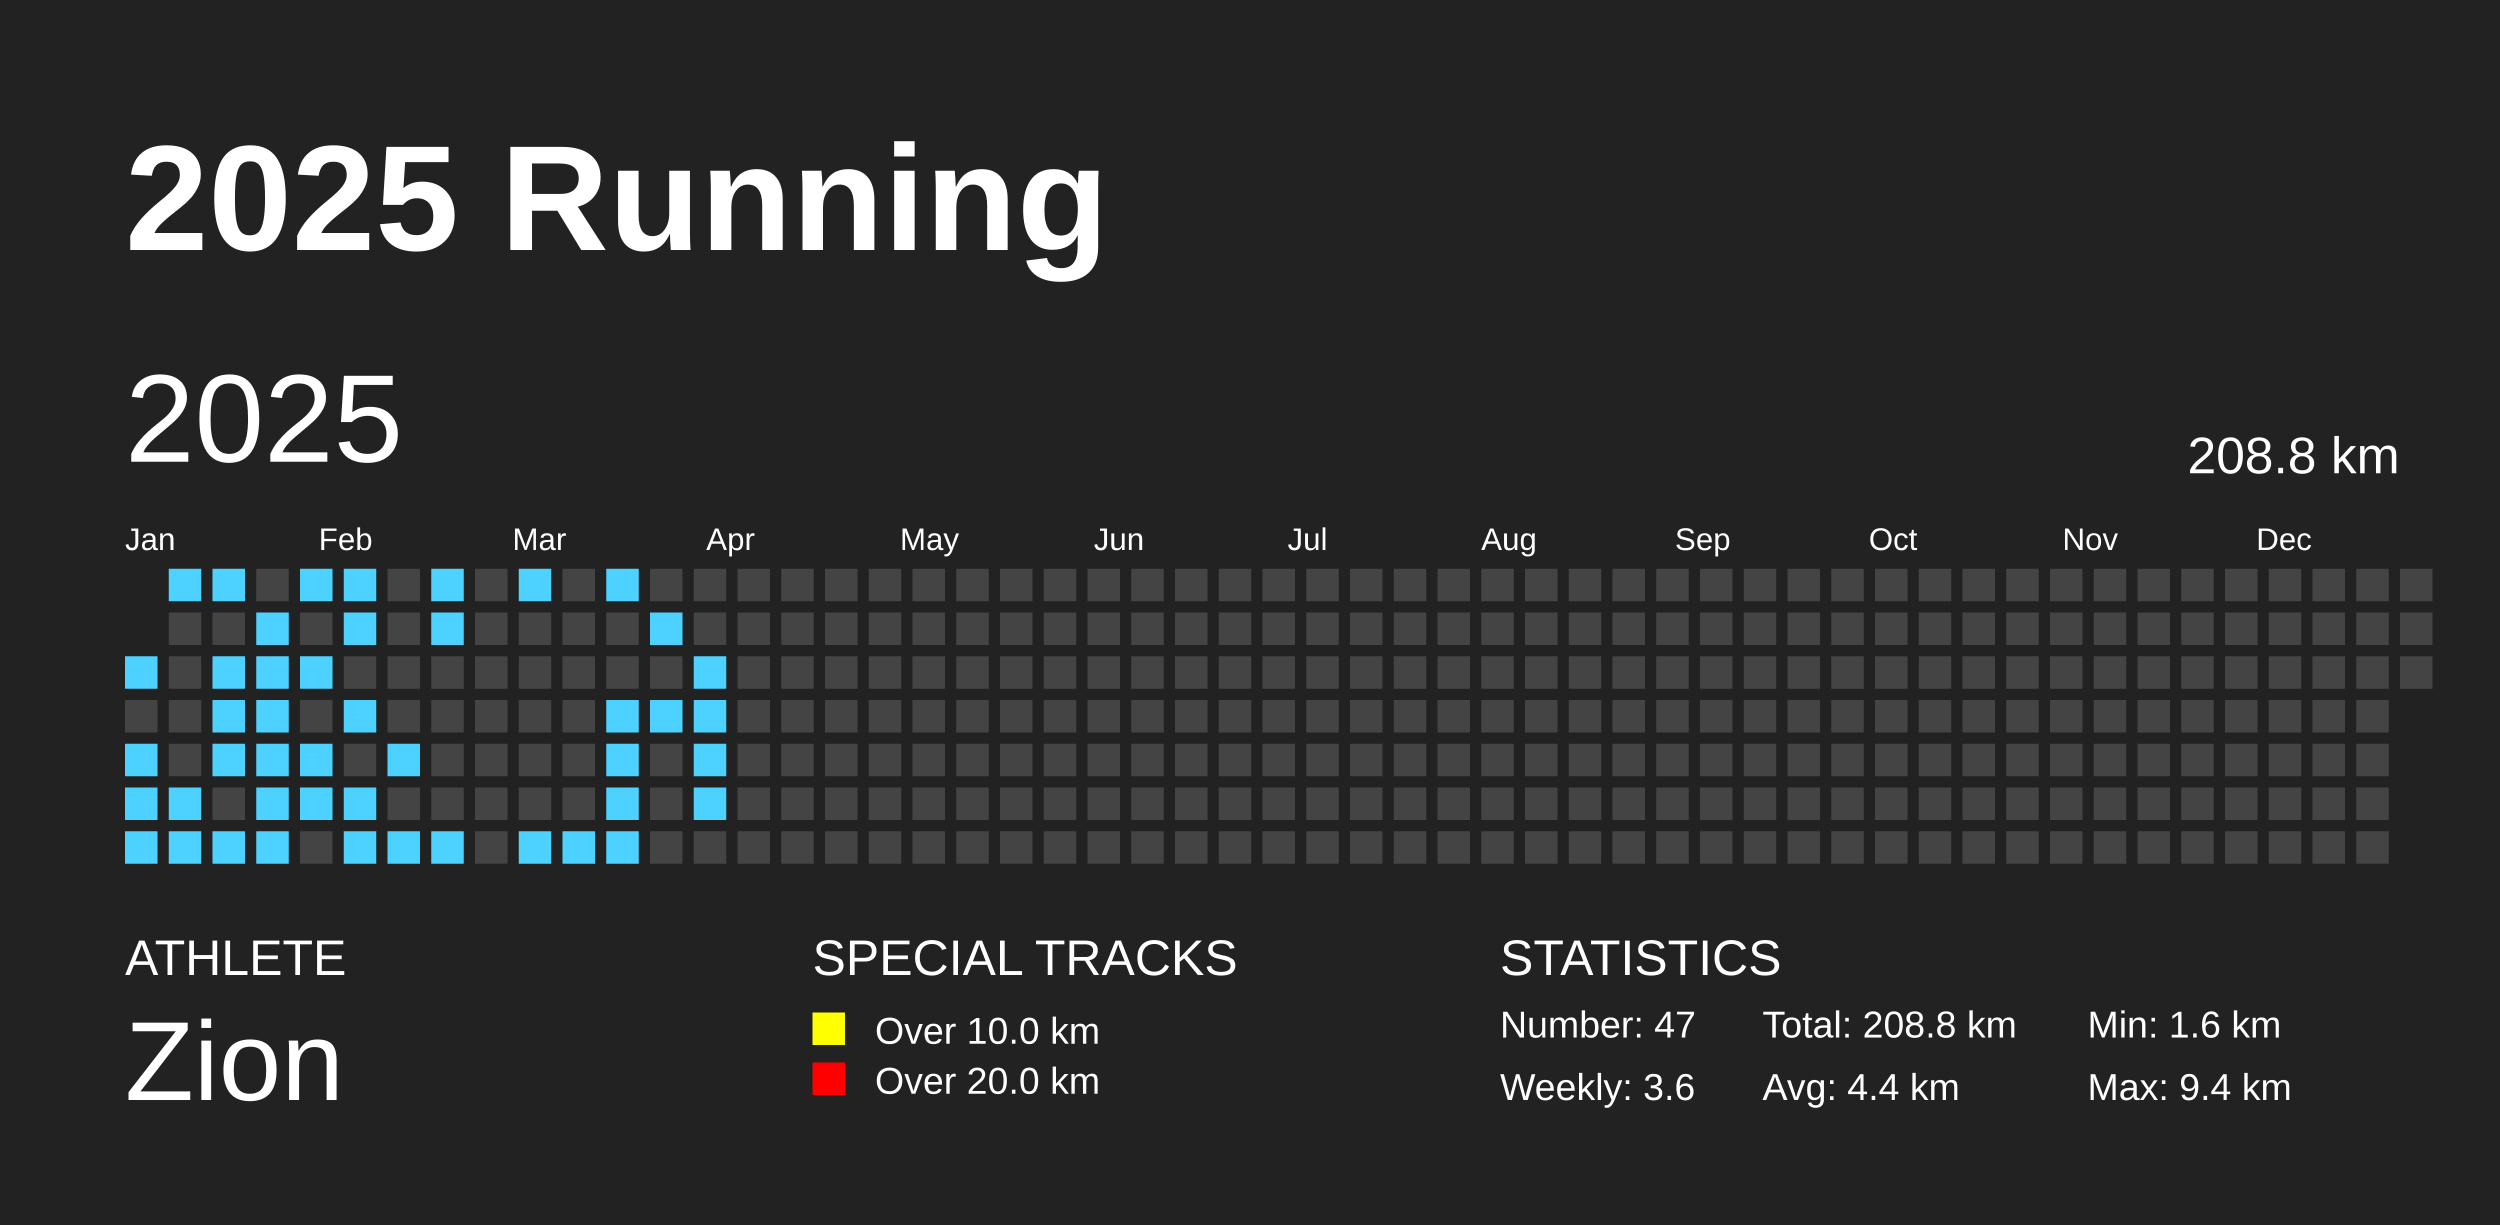
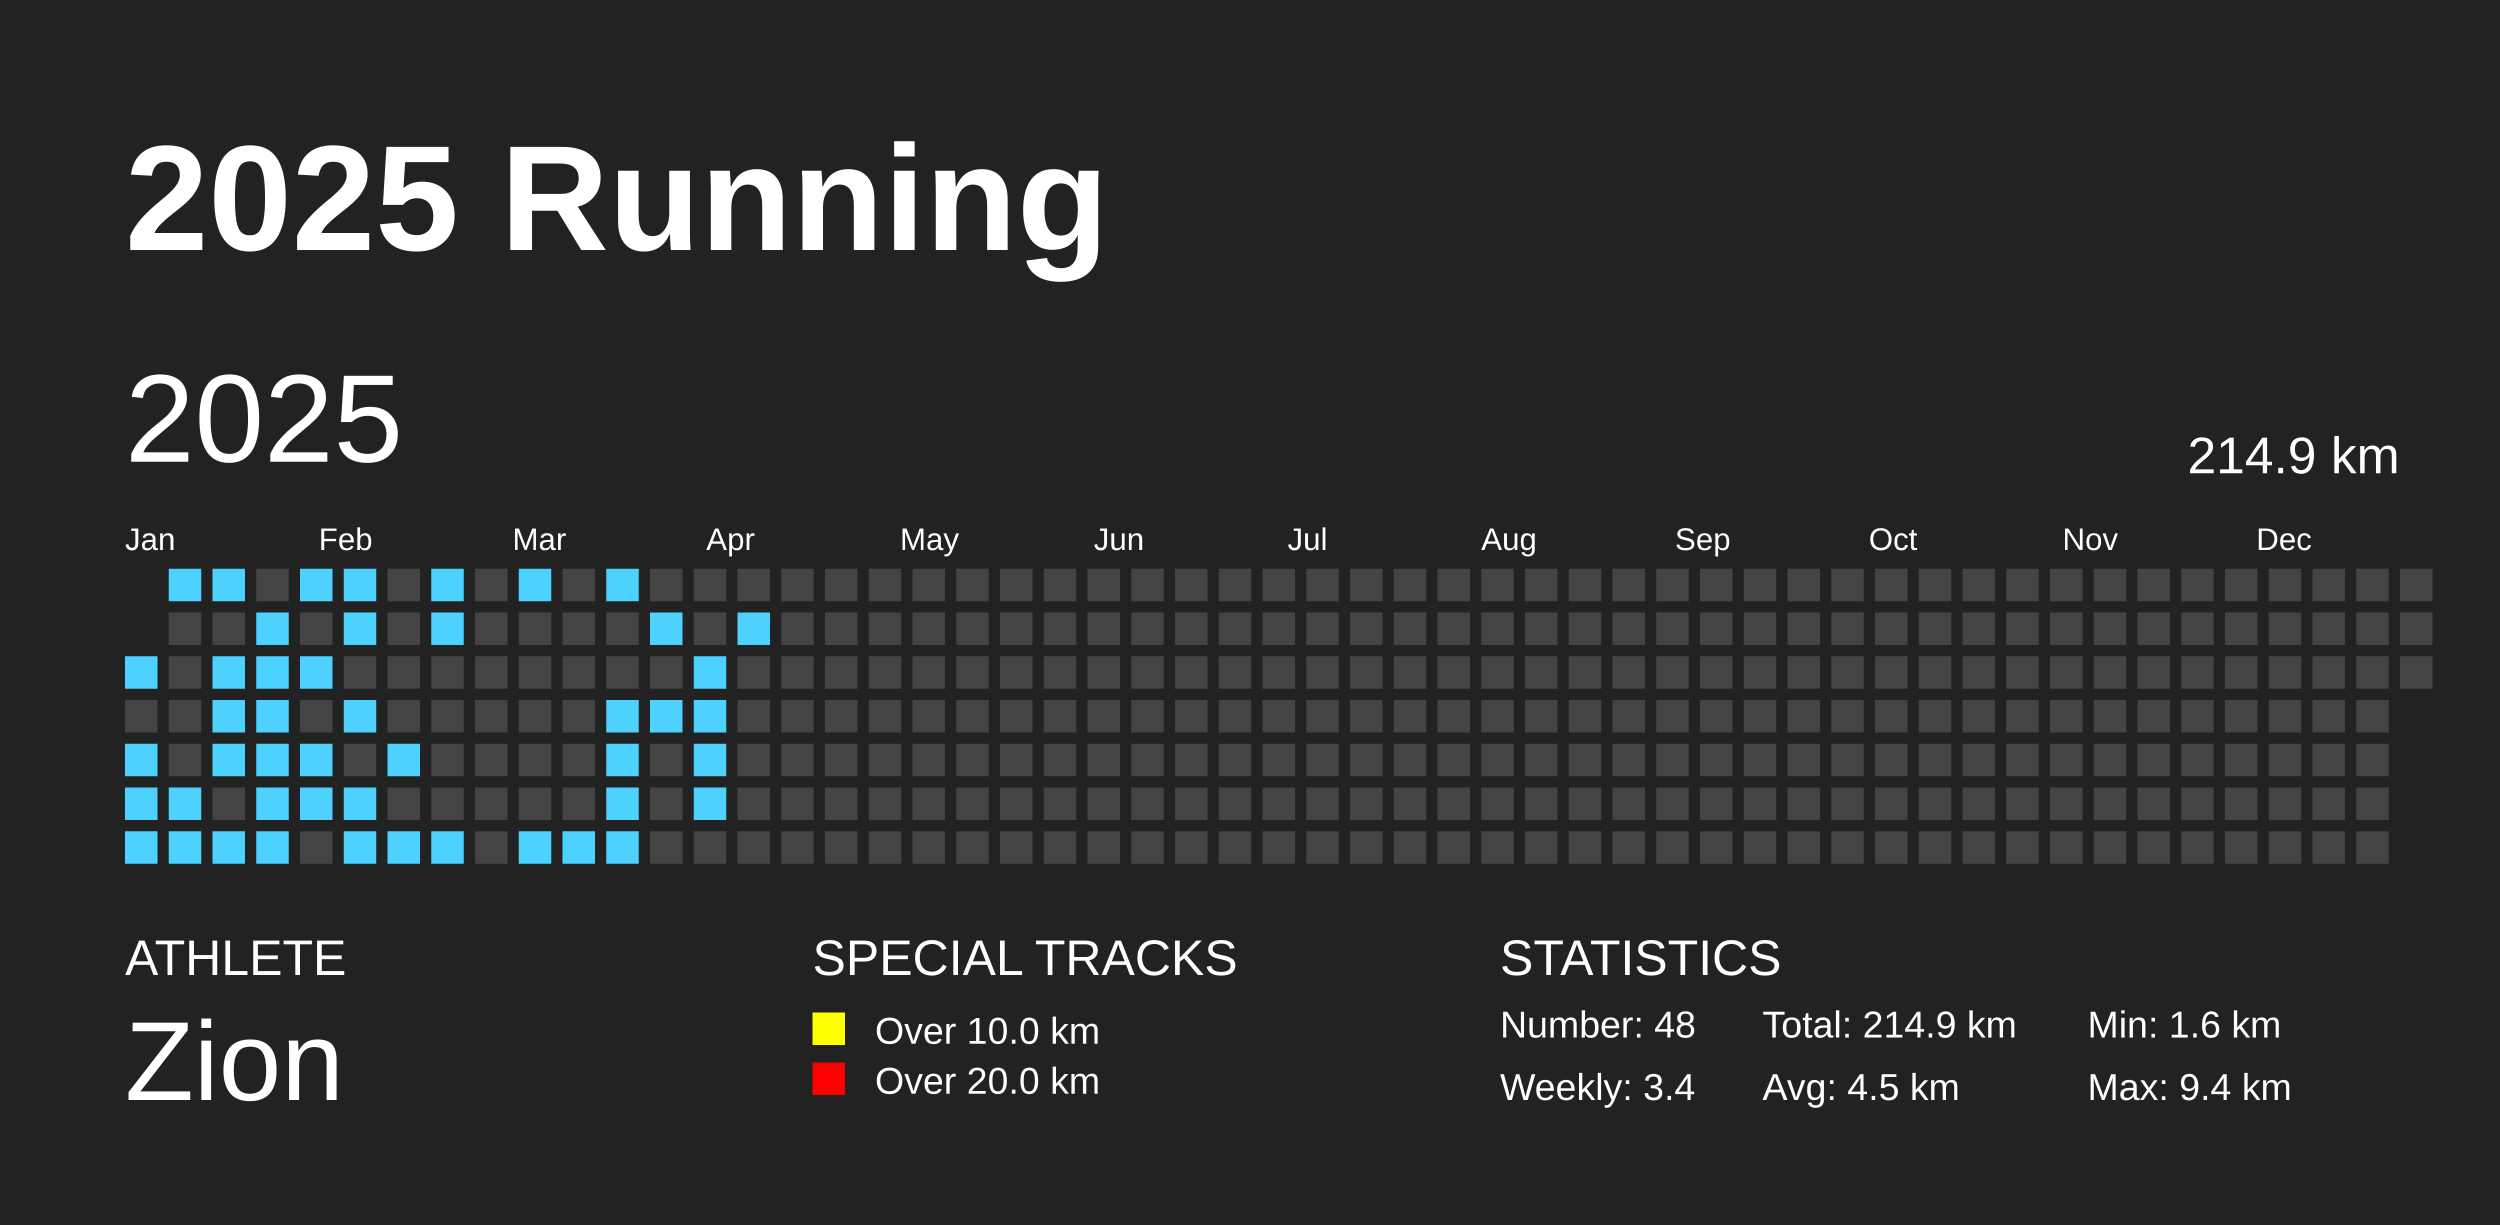
<svg xmlns="http://www.w3.org/2000/svg" baseProfile="full" height="98mm" version="1.1" viewBox="0,0,200,98" width="200mm">
  <defs />
  <rect fill="#222222" height="98" width="200" x="0" y="0" />
  <text fill="#FFFFFF" style="font-size:12px; font-family:Arial; font-weight:bold;" x="10" y="20">2025 Running</text>
  <text fill="#FFFFFF" style="font-size:4px; font-family:Arial" x="10" y="78">ATHLETE</text>
  <text fill="#FFFFFF" style="font-size:9px; font-family:Arial" x="10" y="88">Zion</text>
  <text fill="#FFFFFF" style="font-size:4px; font-family:Arial" x="65" y="78">SPECIAL TRACKS</text>
  <rect fill="yellow" height="2.6" width="2.6" x="65" y="81" />
  <text fill="#FFFFFF" style="font-size:3px; font-family:Arial" x="70" y="83.5">Over 10.0 km</text>
  <rect fill="red" height="2.6" width="2.6" x="65" y="85" />
  <text fill="#FFFFFF" style="font-size:3px; font-family:Arial" x="70" y="87.5">Over 20.0 km</text>
  <text fill="#FFFFFF" style="font-size:4px; font-family:Arial" x="120" y="78">STATISTICS</text>
-   <text fill="#FFFFFF" style="font-size:3px; font-family:Arial" x="120" y="83">Number: 47</text>
-   <text fill="#FFFFFF" style="font-size:3px; font-family:Arial" x="120" y="88">Weekly: 3.6</text>
-   <text fill="#FFFFFF" style="font-size:3px; font-family:Arial" x="141" y="83">Total: 208.8 km</text>
-   <text fill="#FFFFFF" style="font-size:3px; font-family:Arial" x="141" y="88">Avg: 4.4 km</text>
+   <text fill="#FFFFFF" style="font-size:3px; font-family:Arial" x="120" y="83">Number: 48</text>
+   <text fill="#FFFFFF" style="font-size:3px; font-family:Arial" x="120" y="88">Weekly: 3.4</text>
+   <text fill="#FFFFFF" style="font-size:3px; font-family:Arial" x="141" y="83">Total: 214.9 km</text>
+   <text fill="#FFFFFF" style="font-size:3px; font-family:Arial" x="141" y="88">Avg: 4.5 km</text>
  <text fill="#FFFFFF" style="font-size:3px; font-family:Arial" x="167" y="83">Min: 1.6 km</text>
  <text fill="#FFFFFF" style="font-size:3px; font-family:Arial" x="167" y="88">Max: 9.4 km</text>
  <text dominant-baseline="hanging" fill="#FFFFFF" style="font-size:10.0px; font-family:Arial;" x="10" y="30">2025</text>
-   <text dominant-baseline="hanging" fill="#FFFFFF" style="font-size:4.125px; font-family:Arial;" x="175" y="35">208.8 km</text>
+   <text dominant-baseline="hanging" fill="#FFFFFF" style="font-size:4.125px; font-family:Arial;" x="175" y="35">214.9 km</text>
  <text fill="#FFFFFF" style="font-size:2.5px; font-family:Arial" x="10.0" y="44">Jan</text>
  <text fill="#FFFFFF" style="font-size:2.5px; font-family:Arial" x="25.5" y="44">Feb</text>
  <text fill="#FFFFFF" style="font-size:2.5px; font-family:Arial" x="41.0" y="44">Mar</text>
  <text fill="#FFFFFF" style="font-size:2.5px; font-family:Arial" x="56.5" y="44">Apr</text>
  <text fill="#FFFFFF" style="font-size:2.5px; font-family:Arial" x="72.0" y="44">May</text>
  <text fill="#FFFFFF" style="font-size:2.5px; font-family:Arial" x="87.5" y="44">Jun</text>
  <text fill="#FFFFFF" style="font-size:2.5px; font-family:Arial" x="103.0" y="44">Jul</text>
  <text fill="#FFFFFF" style="font-size:2.5px; font-family:Arial" x="118.5" y="44">Aug</text>
  <text fill="#FFFFFF" style="font-size:2.5px; font-family:Arial" x="134.0" y="44">Sep</text>
  <text fill="#FFFFFF" style="font-size:2.5px; font-family:Arial" x="149.5" y="44">Oct</text>
  <text fill="#FFFFFF" style="font-size:2.5px; font-family:Arial" x="165.0" y="44">Nov</text>
  <text fill="#FFFFFF" style="font-size:2.5px; font-family:Arial" x="180.5" y="44">Dec</text>
  <rect fill="#4DD2FF" height="2.6" width="2.6" x="10.0" y="52.5" />
  <rect fill="#444444" height="2.6" width="2.6" x="10.0" y="56.0" />
  <rect fill="#4DD2FF" height="2.6" width="2.6" x="10.0" y="59.5" />
  <rect fill="#4DD2FF" height="2.6" width="2.6" x="10.0" y="63.0" />
  <rect fill="#4DD2FF" height="2.6" width="2.6" x="10.0" y="66.5" />
  <rect fill="#4DD2FF" height="2.6" width="2.6" x="13.5" y="45.5" />
  <rect fill="#444444" height="2.6" width="2.6" x="13.5" y="49.0" />
  <rect fill="#444444" height="2.6" width="2.6" x="13.5" y="52.5" />
  <rect fill="#444444" height="2.6" width="2.6" x="13.5" y="56.0" />
  <rect fill="#444444" height="2.6" width="2.6" x="13.5" y="59.5" />
  <rect fill="#4DD2FF" height="2.6" width="2.6" x="13.5" y="63.0" />
  <rect fill="#4DD2FF" height="2.6" width="2.6" x="13.5" y="66.5" />
  <rect fill="#4DD2FF" height="2.6" width="2.6" x="17.0" y="45.5" />
  <rect fill="#444444" height="2.6" width="2.6" x="17.0" y="49.0" />
  <rect fill="#4DD2FF" height="2.6" width="2.6" x="17.0" y="52.5" />
  <rect fill="#4DD2FF" height="2.6" width="2.6" x="17.0" y="56.0" />
  <rect fill="#4DD2FF" height="2.6" width="2.6" x="17.0" y="59.5" />
  <rect fill="#444444" height="2.6" width="2.6" x="17.0" y="63.0" />
  <rect fill="#4DD2FF" height="2.6" width="2.6" x="17.0" y="66.5" />
  <rect fill="#444444" height="2.6" width="2.6" x="20.5" y="45.5" />
  <rect fill="#4DD2FF" height="2.6" width="2.6" x="20.5" y="49.0" />
  <rect fill="#4DD2FF" height="2.6" width="2.6" x="20.5" y="52.5" />
  <rect fill="#4DD2FF" height="2.6" width="2.6" x="20.5" y="56.0" />
  <rect fill="#4DD2FF" height="2.6" width="2.6" x="20.5" y="59.5" />
  <rect fill="#4DD2FF" height="2.6" width="2.6" x="20.5" y="63.0" />
  <rect fill="#4DD2FF" height="2.6" width="2.6" x="20.5" y="66.5" />
  <rect fill="#4DD2FF" height="2.6" width="2.6" x="24.0" y="45.5" />
  <rect fill="#444444" height="2.6" width="2.6" x="24.0" y="49.0" />
  <rect fill="#4DD2FF" height="2.6" width="2.6" x="24.0" y="52.5" />
  <rect fill="#444444" height="2.6" width="2.6" x="24.0" y="56.0" />
  <rect fill="#4DD2FF" height="2.6" width="2.6" x="24.0" y="59.5" />
  <rect fill="#4DD2FF" height="2.6" width="2.6" x="24.0" y="63.0" />
  <rect fill="#444444" height="2.6" width="2.6" x="24.0" y="66.5" />
  <rect fill="#4DD2FF" height="2.6" width="2.6" x="27.5" y="45.5" />
  <rect fill="#4DD2FF" height="2.6" width="2.6" x="27.5" y="49.0" />
  <rect fill="#444444" height="2.6" width="2.6" x="27.5" y="52.5" />
  <rect fill="#4DD2FF" height="2.6" width="2.6" x="27.5" y="56.0" />
  <rect fill="#444444" height="2.6" width="2.6" x="27.5" y="59.5" />
  <rect fill="#4DD2FF" height="2.6" width="2.6" x="27.5" y="63.0" />
  <rect fill="#4DD2FF" height="2.6" width="2.6" x="27.5" y="66.5" />
  <rect fill="#444444" height="2.6" width="2.6" x="31.0" y="45.5" />
  <rect fill="#444444" height="2.6" width="2.6" x="31.0" y="49.0" />
  <rect fill="#444444" height="2.6" width="2.6" x="31.0" y="52.5" />
  <rect fill="#444444" height="2.6" width="2.6" x="31.0" y="56.0" />
  <rect fill="#4DD2FF" height="2.6" width="2.6" x="31.0" y="59.5" />
  <rect fill="#444444" height="2.6" width="2.6" x="31.0" y="63.0" />
  <rect fill="#4DD2FF" height="2.6" width="2.6" x="31.0" y="66.5" />
  <rect fill="#4DD2FF" height="2.6" width="2.6" x="34.5" y="45.5" />
  <rect fill="#4DD2FF" height="2.6" width="2.6" x="34.5" y="49.0" />
  <rect fill="#444444" height="2.6" width="2.6" x="34.5" y="52.5" />
  <rect fill="#444444" height="2.6" width="2.6" x="34.5" y="56.0" />
  <rect fill="#444444" height="2.6" width="2.6" x="34.5" y="59.5" />
  <rect fill="#444444" height="2.6" width="2.6" x="34.5" y="63.0" />
  <rect fill="#4DD2FF" height="2.6" width="2.6" x="34.5" y="66.5" />
  <rect fill="#444444" height="2.6" width="2.6" x="38.0" y="45.5" />
  <rect fill="#444444" height="2.6" width="2.6" x="38.0" y="49.0" />
  <rect fill="#444444" height="2.6" width="2.6" x="38.0" y="52.5" />
  <rect fill="#444444" height="2.6" width="2.6" x="38.0" y="56.0" />
  <rect fill="#444444" height="2.6" width="2.6" x="38.0" y="59.5" />
  <rect fill="#444444" height="2.6" width="2.6" x="38.0" y="63.0" />
  <rect fill="#444444" height="2.6" width="2.6" x="38.0" y="66.5" />
  <rect fill="#4DD2FF" height="2.6" width="2.6" x="41.5" y="45.5" />
  <rect fill="#444444" height="2.6" width="2.6" x="41.5" y="49.0" />
  <rect fill="#444444" height="2.6" width="2.6" x="41.5" y="52.5" />
  <rect fill="#444444" height="2.6" width="2.6" x="41.5" y="56.0" />
  <rect fill="#444444" height="2.6" width="2.6" x="41.5" y="59.5" />
  <rect fill="#444444" height="2.6" width="2.6" x="41.5" y="63.0" />
  <rect fill="#4DD2FF" height="2.6" width="2.6" x="41.5" y="66.5" />
  <rect fill="#444444" height="2.6" width="2.6" x="45.0" y="45.5" />
  <rect fill="#444444" height="2.6" width="2.6" x="45.0" y="49.0" />
  <rect fill="#444444" height="2.6" width="2.6" x="45.0" y="52.5" />
  <rect fill="#444444" height="2.6" width="2.6" x="45.0" y="56.0" />
  <rect fill="#444444" height="2.6" width="2.6" x="45.0" y="59.5" />
  <rect fill="#444444" height="2.6" width="2.6" x="45.0" y="63.0" />
  <rect fill="#4DD2FF" height="2.6" width="2.6" x="45.0" y="66.5" />
  <rect fill="#4DD2FF" height="2.6" width="2.6" x="48.5" y="45.5" />
  <rect fill="#444444" height="2.6" width="2.6" x="48.5" y="49.0" />
  <rect fill="#444444" height="2.6" width="2.6" x="48.5" y="52.5" />
  <rect fill="#4DD2FF" height="2.6" width="2.6" x="48.5" y="56.0" />
  <rect fill="#4DD2FF" height="2.6" width="2.6" x="48.5" y="59.5" />
  <rect fill="#4DD2FF" height="2.6" width="2.6" x="48.5" y="63.0" />
  <rect fill="#4DD2FF" height="2.6" width="2.6" x="48.5" y="66.5" />
  <rect fill="#444444" height="2.6" width="2.6" x="52.0" y="45.5" />
  <rect fill="#4DD2FF" height="2.6" width="2.6" x="52.0" y="49.0" />
  <rect fill="#444444" height="2.6" width="2.6" x="52.0" y="52.5" />
  <rect fill="#4DD2FF" height="2.6" width="2.6" x="52.0" y="56.0" />
  <rect fill="#444444" height="2.6" width="2.6" x="52.0" y="59.5" />
  <rect fill="#444444" height="2.6" width="2.6" x="52.0" y="63.0" />
  <rect fill="#444444" height="2.6" width="2.6" x="52.0" y="66.5" />
  <rect fill="#444444" height="2.6" width="2.6" x="55.5" y="45.5" />
  <rect fill="#444444" height="2.6" width="2.6" x="55.5" y="49.0" />
  <rect fill="#4DD2FF" height="2.6" width="2.6" x="55.5" y="52.5" />
  <rect fill="#4DD2FF" height="2.6" width="2.6" x="55.5" y="56.0" />
  <rect fill="#4DD2FF" height="2.6" width="2.6" x="55.5" y="59.5" />
  <rect fill="#4DD2FF" height="2.6" width="2.6" x="55.5" y="63.0" />
  <rect fill="#444444" height="2.6" width="2.6" x="55.5" y="66.5" />
  <rect fill="#444444" height="2.6" width="2.6" x="59.0" y="45.5" />
-   <rect fill="#444444" height="2.6" width="2.6" x="59.0" y="49.0" />
+   <rect fill="#4DD2FF" height="2.6" width="2.6" x="59.0" y="49.0" />
  <rect fill="#444444" height="2.6" width="2.6" x="59.0" y="52.5" />
  <rect fill="#444444" height="2.6" width="2.6" x="59.0" y="56.0" />
  <rect fill="#444444" height="2.6" width="2.6" x="59.0" y="59.5" />
  <rect fill="#444444" height="2.6" width="2.6" x="59.0" y="63.0" />
  <rect fill="#444444" height="2.6" width="2.6" x="59.0" y="66.5" />
  <rect fill="#444444" height="2.6" width="2.6" x="62.5" y="45.5" />
  <rect fill="#444444" height="2.6" width="2.6" x="62.5" y="49.0" />
  <rect fill="#444444" height="2.6" width="2.6" x="62.5" y="52.5" />
  <rect fill="#444444" height="2.6" width="2.6" x="62.5" y="56.0" />
  <rect fill="#444444" height="2.6" width="2.6" x="62.5" y="59.5" />
  <rect fill="#444444" height="2.6" width="2.6" x="62.5" y="63.0" />
  <rect fill="#444444" height="2.6" width="2.6" x="62.5" y="66.5" />
  <rect fill="#444444" height="2.6" width="2.6" x="66.0" y="45.5" />
  <rect fill="#444444" height="2.6" width="2.6" x="66.0" y="49.0" />
  <rect fill="#444444" height="2.6" width="2.6" x="66.0" y="52.5" />
  <rect fill="#444444" height="2.6" width="2.6" x="66.0" y="56.0" />
  <rect fill="#444444" height="2.6" width="2.6" x="66.0" y="59.5" />
  <rect fill="#444444" height="2.6" width="2.6" x="66.0" y="63.0" />
  <rect fill="#444444" height="2.6" width="2.6" x="66.0" y="66.5" />
  <rect fill="#444444" height="2.6" width="2.6" x="69.5" y="45.5" />
  <rect fill="#444444" height="2.6" width="2.6" x="69.5" y="49.0" />
  <rect fill="#444444" height="2.6" width="2.6" x="69.5" y="52.5" />
  <rect fill="#444444" height="2.6" width="2.6" x="69.5" y="56.0" />
  <rect fill="#444444" height="2.6" width="2.6" x="69.5" y="59.5" />
  <rect fill="#444444" height="2.6" width="2.6" x="69.5" y="63.0" />
  <rect fill="#444444" height="2.6" width="2.6" x="69.5" y="66.5" />
  <rect fill="#444444" height="2.6" width="2.6" x="73.0" y="45.5" />
  <rect fill="#444444" height="2.6" width="2.6" x="73.0" y="49.0" />
  <rect fill="#444444" height="2.6" width="2.6" x="73.0" y="52.5" />
  <rect fill="#444444" height="2.6" width="2.6" x="73.0" y="56.0" />
  <rect fill="#444444" height="2.6" width="2.6" x="73.0" y="59.5" />
  <rect fill="#444444" height="2.6" width="2.6" x="73.0" y="63.0" />
  <rect fill="#444444" height="2.6" width="2.6" x="73.0" y="66.5" />
  <rect fill="#444444" height="2.6" width="2.6" x="76.5" y="45.5" />
  <rect fill="#444444" height="2.6" width="2.6" x="76.5" y="49.0" />
  <rect fill="#444444" height="2.6" width="2.6" x="76.5" y="52.5" />
  <rect fill="#444444" height="2.6" width="2.6" x="76.5" y="56.0" />
  <rect fill="#444444" height="2.6" width="2.6" x="76.5" y="59.5" />
  <rect fill="#444444" height="2.6" width="2.6" x="76.5" y="63.0" />
  <rect fill="#444444" height="2.6" width="2.6" x="76.5" y="66.5" />
  <rect fill="#444444" height="2.6" width="2.6" x="80.0" y="45.5" />
  <rect fill="#444444" height="2.6" width="2.6" x="80.0" y="49.0" />
  <rect fill="#444444" height="2.6" width="2.6" x="80.0" y="52.5" />
  <rect fill="#444444" height="2.6" width="2.6" x="80.0" y="56.0" />
  <rect fill="#444444" height="2.6" width="2.6" x="80.0" y="59.5" />
  <rect fill="#444444" height="2.6" width="2.6" x="80.0" y="63.0" />
  <rect fill="#444444" height="2.6" width="2.6" x="80.0" y="66.5" />
  <rect fill="#444444" height="2.6" width="2.6" x="83.5" y="45.5" />
  <rect fill="#444444" height="2.6" width="2.6" x="83.5" y="49.0" />
  <rect fill="#444444" height="2.6" width="2.6" x="83.5" y="52.5" />
  <rect fill="#444444" height="2.6" width="2.6" x="83.5" y="56.0" />
  <rect fill="#444444" height="2.6" width="2.6" x="83.5" y="59.5" />
  <rect fill="#444444" height="2.6" width="2.6" x="83.5" y="63.0" />
  <rect fill="#444444" height="2.6" width="2.6" x="83.5" y="66.5" />
  <rect fill="#444444" height="2.6" width="2.6" x="87.0" y="45.5" />
  <rect fill="#444444" height="2.6" width="2.6" x="87.0" y="49.0" />
  <rect fill="#444444" height="2.6" width="2.6" x="87.0" y="52.5" />
  <rect fill="#444444" height="2.6" width="2.6" x="87.0" y="56.0" />
  <rect fill="#444444" height="2.6" width="2.6" x="87.0" y="59.5" />
  <rect fill="#444444" height="2.6" width="2.6" x="87.0" y="63.0" />
  <rect fill="#444444" height="2.6" width="2.6" x="87.0" y="66.5" />
  <rect fill="#444444" height="2.6" width="2.6" x="90.5" y="45.5" />
  <rect fill="#444444" height="2.6" width="2.6" x="90.5" y="49.0" />
  <rect fill="#444444" height="2.6" width="2.6" x="90.5" y="52.5" />
  <rect fill="#444444" height="2.6" width="2.6" x="90.5" y="56.0" />
  <rect fill="#444444" height="2.6" width="2.6" x="90.5" y="59.5" />
  <rect fill="#444444" height="2.6" width="2.6" x="90.5" y="63.0" />
  <rect fill="#444444" height="2.6" width="2.6" x="90.5" y="66.5" />
  <rect fill="#444444" height="2.6" width="2.6" x="94.0" y="45.5" />
  <rect fill="#444444" height="2.6" width="2.6" x="94.0" y="49.0" />
  <rect fill="#444444" height="2.6" width="2.6" x="94.0" y="52.5" />
  <rect fill="#444444" height="2.6" width="2.6" x="94.0" y="56.0" />
  <rect fill="#444444" height="2.6" width="2.6" x="94.0" y="59.5" />
  <rect fill="#444444" height="2.6" width="2.6" x="94.0" y="63.0" />
  <rect fill="#444444" height="2.6" width="2.6" x="94.0" y="66.5" />
  <rect fill="#444444" height="2.6" width="2.6" x="97.5" y="45.5" />
  <rect fill="#444444" height="2.6" width="2.6" x="97.5" y="49.0" />
  <rect fill="#444444" height="2.6" width="2.6" x="97.5" y="52.5" />
  <rect fill="#444444" height="2.6" width="2.6" x="97.5" y="56.0" />
  <rect fill="#444444" height="2.6" width="2.6" x="97.5" y="59.5" />
  <rect fill="#444444" height="2.6" width="2.6" x="97.5" y="63.0" />
  <rect fill="#444444" height="2.6" width="2.6" x="97.5" y="66.5" />
  <rect fill="#444444" height="2.6" width="2.6" x="101.0" y="45.5" />
  <rect fill="#444444" height="2.6" width="2.6" x="101.0" y="49.0" />
  <rect fill="#444444" height="2.6" width="2.6" x="101.0" y="52.5" />
  <rect fill="#444444" height="2.6" width="2.6" x="101.0" y="56.0" />
  <rect fill="#444444" height="2.6" width="2.6" x="101.0" y="59.5" />
  <rect fill="#444444" height="2.6" width="2.6" x="101.0" y="63.0" />
  <rect fill="#444444" height="2.6" width="2.6" x="101.0" y="66.5" />
  <rect fill="#444444" height="2.6" width="2.6" x="104.5" y="45.5" />
  <rect fill="#444444" height="2.6" width="2.6" x="104.5" y="49.0" />
  <rect fill="#444444" height="2.6" width="2.6" x="104.5" y="52.5" />
  <rect fill="#444444" height="2.6" width="2.6" x="104.5" y="56.0" />
  <rect fill="#444444" height="2.6" width="2.6" x="104.5" y="59.5" />
  <rect fill="#444444" height="2.6" width="2.6" x="104.5" y="63.0" />
  <rect fill="#444444" height="2.6" width="2.6" x="104.5" y="66.5" />
  <rect fill="#444444" height="2.6" width="2.6" x="108.0" y="45.5" />
  <rect fill="#444444" height="2.6" width="2.6" x="108.0" y="49.0" />
  <rect fill="#444444" height="2.6" width="2.6" x="108.0" y="52.5" />
  <rect fill="#444444" height="2.6" width="2.6" x="108.0" y="56.0" />
  <rect fill="#444444" height="2.6" width="2.6" x="108.0" y="59.5" />
  <rect fill="#444444" height="2.6" width="2.6" x="108.0" y="63.0" />
  <rect fill="#444444" height="2.6" width="2.6" x="108.0" y="66.5" />
  <rect fill="#444444" height="2.6" width="2.6" x="111.5" y="45.5" />
  <rect fill="#444444" height="2.6" width="2.6" x="111.5" y="49.0" />
  <rect fill="#444444" height="2.6" width="2.6" x="111.5" y="52.5" />
  <rect fill="#444444" height="2.6" width="2.6" x="111.5" y="56.0" />
  <rect fill="#444444" height="2.6" width="2.6" x="111.5" y="59.5" />
  <rect fill="#444444" height="2.6" width="2.6" x="111.5" y="63.0" />
  <rect fill="#444444" height="2.6" width="2.6" x="111.5" y="66.5" />
  <rect fill="#444444" height="2.6" width="2.6" x="115.0" y="45.5" />
  <rect fill="#444444" height="2.6" width="2.6" x="115.0" y="49.0" />
  <rect fill="#444444" height="2.6" width="2.6" x="115.0" y="52.5" />
  <rect fill="#444444" height="2.6" width="2.6" x="115.0" y="56.0" />
  <rect fill="#444444" height="2.6" width="2.6" x="115.0" y="59.5" />
  <rect fill="#444444" height="2.6" width="2.6" x="115.0" y="63.0" />
  <rect fill="#444444" height="2.6" width="2.6" x="115.0" y="66.5" />
  <rect fill="#444444" height="2.6" width="2.6" x="118.5" y="45.5" />
  <rect fill="#444444" height="2.6" width="2.6" x="118.5" y="49.0" />
  <rect fill="#444444" height="2.6" width="2.6" x="118.5" y="52.5" />
  <rect fill="#444444" height="2.6" width="2.6" x="118.5" y="56.0" />
  <rect fill="#444444" height="2.6" width="2.6" x="118.5" y="59.5" />
  <rect fill="#444444" height="2.6" width="2.6" x="118.5" y="63.0" />
  <rect fill="#444444" height="2.6" width="2.6" x="118.5" y="66.5" />
  <rect fill="#444444" height="2.6" width="2.6" x="122.0" y="45.5" />
  <rect fill="#444444" height="2.6" width="2.6" x="122.0" y="49.0" />
  <rect fill="#444444" height="2.6" width="2.6" x="122.0" y="52.5" />
  <rect fill="#444444" height="2.6" width="2.6" x="122.0" y="56.0" />
  <rect fill="#444444" height="2.6" width="2.6" x="122.0" y="59.5" />
  <rect fill="#444444" height="2.6" width="2.6" x="122.0" y="63.0" />
  <rect fill="#444444" height="2.6" width="2.6" x="122.0" y="66.5" />
  <rect fill="#444444" height="2.6" width="2.6" x="125.5" y="45.5" />
  <rect fill="#444444" height="2.6" width="2.6" x="125.5" y="49.0" />
  <rect fill="#444444" height="2.6" width="2.6" x="125.5" y="52.5" />
  <rect fill="#444444" height="2.6" width="2.6" x="125.5" y="56.0" />
  <rect fill="#444444" height="2.6" width="2.6" x="125.5" y="59.5" />
  <rect fill="#444444" height="2.6" width="2.6" x="125.5" y="63.0" />
  <rect fill="#444444" height="2.6" width="2.6" x="125.5" y="66.5" />
  <rect fill="#444444" height="2.6" width="2.6" x="129.0" y="45.5" />
  <rect fill="#444444" height="2.6" width="2.6" x="129.0" y="49.0" />
  <rect fill="#444444" height="2.6" width="2.6" x="129.0" y="52.5" />
  <rect fill="#444444" height="2.6" width="2.6" x="129.0" y="56.0" />
  <rect fill="#444444" height="2.6" width="2.6" x="129.0" y="59.5" />
  <rect fill="#444444" height="2.6" width="2.6" x="129.0" y="63.0" />
  <rect fill="#444444" height="2.6" width="2.6" x="129.0" y="66.5" />
  <rect fill="#444444" height="2.6" width="2.6" x="132.5" y="45.5" />
  <rect fill="#444444" height="2.6" width="2.6" x="132.5" y="49.0" />
  <rect fill="#444444" height="2.6" width="2.6" x="132.5" y="52.5" />
  <rect fill="#444444" height="2.6" width="2.6" x="132.5" y="56.0" />
  <rect fill="#444444" height="2.6" width="2.6" x="132.5" y="59.5" />
  <rect fill="#444444" height="2.6" width="2.6" x="132.5" y="63.0" />
  <rect fill="#444444" height="2.6" width="2.6" x="132.5" y="66.5" />
  <rect fill="#444444" height="2.6" width="2.6" x="136.0" y="45.5" />
  <rect fill="#444444" height="2.6" width="2.6" x="136.0" y="49.0" />
  <rect fill="#444444" height="2.6" width="2.6" x="136.0" y="52.5" />
  <rect fill="#444444" height="2.6" width="2.6" x="136.0" y="56.0" />
  <rect fill="#444444" height="2.6" width="2.6" x="136.0" y="59.5" />
  <rect fill="#444444" height="2.6" width="2.6" x="136.0" y="63.0" />
  <rect fill="#444444" height="2.6" width="2.6" x="136.0" y="66.5" />
  <rect fill="#444444" height="2.6" width="2.6" x="139.5" y="45.5" />
  <rect fill="#444444" height="2.6" width="2.6" x="139.5" y="49.0" />
  <rect fill="#444444" height="2.6" width="2.6" x="139.5" y="52.5" />
  <rect fill="#444444" height="2.6" width="2.6" x="139.5" y="56.0" />
  <rect fill="#444444" height="2.6" width="2.6" x="139.5" y="59.5" />
  <rect fill="#444444" height="2.6" width="2.6" x="139.5" y="63.0" />
  <rect fill="#444444" height="2.6" width="2.6" x="139.5" y="66.5" />
  <rect fill="#444444" height="2.6" width="2.6" x="143.0" y="45.5" />
  <rect fill="#444444" height="2.6" width="2.6" x="143.0" y="49.0" />
  <rect fill="#444444" height="2.6" width="2.6" x="143.0" y="52.5" />
  <rect fill="#444444" height="2.6" width="2.6" x="143.0" y="56.0" />
  <rect fill="#444444" height="2.6" width="2.6" x="143.0" y="59.5" />
  <rect fill="#444444" height="2.6" width="2.6" x="143.0" y="63.0" />
  <rect fill="#444444" height="2.6" width="2.6" x="143.0" y="66.5" />
  <rect fill="#444444" height="2.6" width="2.6" x="146.5" y="45.5" />
  <rect fill="#444444" height="2.6" width="2.6" x="146.5" y="49.0" />
  <rect fill="#444444" height="2.6" width="2.6" x="146.5" y="52.5" />
  <rect fill="#444444" height="2.6" width="2.6" x="146.5" y="56.0" />
  <rect fill="#444444" height="2.6" width="2.6" x="146.5" y="59.5" />
  <rect fill="#444444" height="2.6" width="2.6" x="146.5" y="63.0" />
  <rect fill="#444444" height="2.6" width="2.6" x="146.5" y="66.5" />
  <rect fill="#444444" height="2.6" width="2.6" x="150.0" y="45.5" />
  <rect fill="#444444" height="2.6" width="2.6" x="150.0" y="49.0" />
  <rect fill="#444444" height="2.6" width="2.6" x="150.0" y="52.5" />
  <rect fill="#444444" height="2.6" width="2.6" x="150.0" y="56.0" />
  <rect fill="#444444" height="2.6" width="2.6" x="150.0" y="59.5" />
  <rect fill="#444444" height="2.6" width="2.6" x="150.0" y="63.0" />
  <rect fill="#444444" height="2.6" width="2.6" x="150.0" y="66.5" />
  <rect fill="#444444" height="2.6" width="2.6" x="153.5" y="45.5" />
  <rect fill="#444444" height="2.6" width="2.6" x="153.5" y="49.0" />
  <rect fill="#444444" height="2.6" width="2.6" x="153.5" y="52.5" />
  <rect fill="#444444" height="2.6" width="2.6" x="153.5" y="56.0" />
  <rect fill="#444444" height="2.6" width="2.6" x="153.5" y="59.5" />
  <rect fill="#444444" height="2.6" width="2.6" x="153.5" y="63.0" />
  <rect fill="#444444" height="2.6" width="2.6" x="153.5" y="66.5" />
  <rect fill="#444444" height="2.6" width="2.6" x="157.0" y="45.5" />
  <rect fill="#444444" height="2.6" width="2.6" x="157.0" y="49.0" />
  <rect fill="#444444" height="2.6" width="2.6" x="157.0" y="52.5" />
  <rect fill="#444444" height="2.6" width="2.6" x="157.0" y="56.0" />
  <rect fill="#444444" height="2.6" width="2.6" x="157.0" y="59.5" />
  <rect fill="#444444" height="2.6" width="2.6" x="157.0" y="63.0" />
  <rect fill="#444444" height="2.6" width="2.6" x="157.0" y="66.5" />
  <rect fill="#444444" height="2.6" width="2.6" x="160.5" y="45.5" />
  <rect fill="#444444" height="2.6" width="2.6" x="160.5" y="49.0" />
  <rect fill="#444444" height="2.6" width="2.6" x="160.5" y="52.5" />
  <rect fill="#444444" height="2.6" width="2.6" x="160.5" y="56.0" />
  <rect fill="#444444" height="2.6" width="2.6" x="160.5" y="59.5" />
  <rect fill="#444444" height="2.6" width="2.6" x="160.5" y="63.0" />
  <rect fill="#444444" height="2.6" width="2.6" x="160.5" y="66.5" />
  <rect fill="#444444" height="2.6" width="2.6" x="164.0" y="45.5" />
  <rect fill="#444444" height="2.6" width="2.6" x="164.0" y="49.0" />
  <rect fill="#444444" height="2.6" width="2.6" x="164.0" y="52.5" />
  <rect fill="#444444" height="2.6" width="2.6" x="164.0" y="56.0" />
  <rect fill="#444444" height="2.6" width="2.6" x="164.0" y="59.5" />
  <rect fill="#444444" height="2.6" width="2.6" x="164.0" y="63.0" />
  <rect fill="#444444" height="2.6" width="2.6" x="164.0" y="66.5" />
  <rect fill="#444444" height="2.6" width="2.6" x="167.5" y="45.5" />
  <rect fill="#444444" height="2.6" width="2.6" x="167.5" y="49.0" />
  <rect fill="#444444" height="2.6" width="2.6" x="167.5" y="52.5" />
  <rect fill="#444444" height="2.6" width="2.6" x="167.5" y="56.0" />
  <rect fill="#444444" height="2.6" width="2.6" x="167.5" y="59.5" />
  <rect fill="#444444" height="2.6" width="2.6" x="167.5" y="63.0" />
  <rect fill="#444444" height="2.6" width="2.6" x="167.5" y="66.5" />
  <rect fill="#444444" height="2.6" width="2.6" x="171.0" y="45.5" />
  <rect fill="#444444" height="2.6" width="2.6" x="171.0" y="49.0" />
  <rect fill="#444444" height="2.6" width="2.6" x="171.0" y="52.5" />
  <rect fill="#444444" height="2.6" width="2.6" x="171.0" y="56.0" />
  <rect fill="#444444" height="2.6" width="2.6" x="171.0" y="59.5" />
  <rect fill="#444444" height="2.6" width="2.6" x="171.0" y="63.0" />
  <rect fill="#444444" height="2.6" width="2.6" x="171.0" y="66.5" />
  <rect fill="#444444" height="2.6" width="2.6" x="174.5" y="45.5" />
  <rect fill="#444444" height="2.6" width="2.6" x="174.5" y="49.0" />
  <rect fill="#444444" height="2.6" width="2.6" x="174.5" y="52.5" />
  <rect fill="#444444" height="2.6" width="2.6" x="174.5" y="56.0" />
  <rect fill="#444444" height="2.6" width="2.6" x="174.5" y="59.5" />
  <rect fill="#444444" height="2.6" width="2.6" x="174.5" y="63.0" />
  <rect fill="#444444" height="2.6" width="2.6" x="174.5" y="66.5" />
  <rect fill="#444444" height="2.6" width="2.6" x="178.0" y="45.5" />
  <rect fill="#444444" height="2.6" width="2.6" x="178.0" y="49.0" />
  <rect fill="#444444" height="2.6" width="2.6" x="178.0" y="52.5" />
  <rect fill="#444444" height="2.6" width="2.6" x="178.0" y="56.0" />
  <rect fill="#444444" height="2.6" width="2.6" x="178.0" y="59.5" />
  <rect fill="#444444" height="2.6" width="2.6" x="178.0" y="63.0" />
  <rect fill="#444444" height="2.6" width="2.6" x="178.0" y="66.5" />
  <rect fill="#444444" height="2.6" width="2.6" x="181.5" y="45.5" />
  <rect fill="#444444" height="2.6" width="2.6" x="181.5" y="49.0" />
  <rect fill="#444444" height="2.6" width="2.6" x="181.5" y="52.5" />
  <rect fill="#444444" height="2.6" width="2.6" x="181.5" y="56.0" />
  <rect fill="#444444" height="2.6" width="2.6" x="181.5" y="59.5" />
  <rect fill="#444444" height="2.6" width="2.6" x="181.5" y="63.0" />
  <rect fill="#444444" height="2.6" width="2.6" x="181.5" y="66.5" />
  <rect fill="#444444" height="2.6" width="2.6" x="185.0" y="45.5" />
  <rect fill="#444444" height="2.6" width="2.6" x="185.0" y="49.0" />
  <rect fill="#444444" height="2.6" width="2.6" x="185.0" y="52.5" />
  <rect fill="#444444" height="2.6" width="2.6" x="185.0" y="56.0" />
  <rect fill="#444444" height="2.6" width="2.6" x="185.0" y="59.5" />
  <rect fill="#444444" height="2.6" width="2.6" x="185.0" y="63.0" />
  <rect fill="#444444" height="2.6" width="2.6" x="185.0" y="66.5" />
  <rect fill="#444444" height="2.6" width="2.6" x="188.5" y="45.5" />
  <rect fill="#444444" height="2.6" width="2.6" x="188.5" y="49.0" />
  <rect fill="#444444" height="2.6" width="2.6" x="188.5" y="52.5" />
  <rect fill="#444444" height="2.6" width="2.6" x="188.5" y="56.0" />
  <rect fill="#444444" height="2.6" width="2.6" x="188.5" y="59.5" />
  <rect fill="#444444" height="2.6" width="2.6" x="188.5" y="63.0" />
  <rect fill="#444444" height="2.6" width="2.6" x="188.5" y="66.5" />
  <rect fill="#444444" height="2.6" width="2.6" x="192.0" y="45.5" />
  <rect fill="#444444" height="2.6" width="2.6" x="192.0" y="49.0" />
  <rect fill="#444444" height="2.6" width="2.6" x="192.0" y="52.5" />
</svg>
